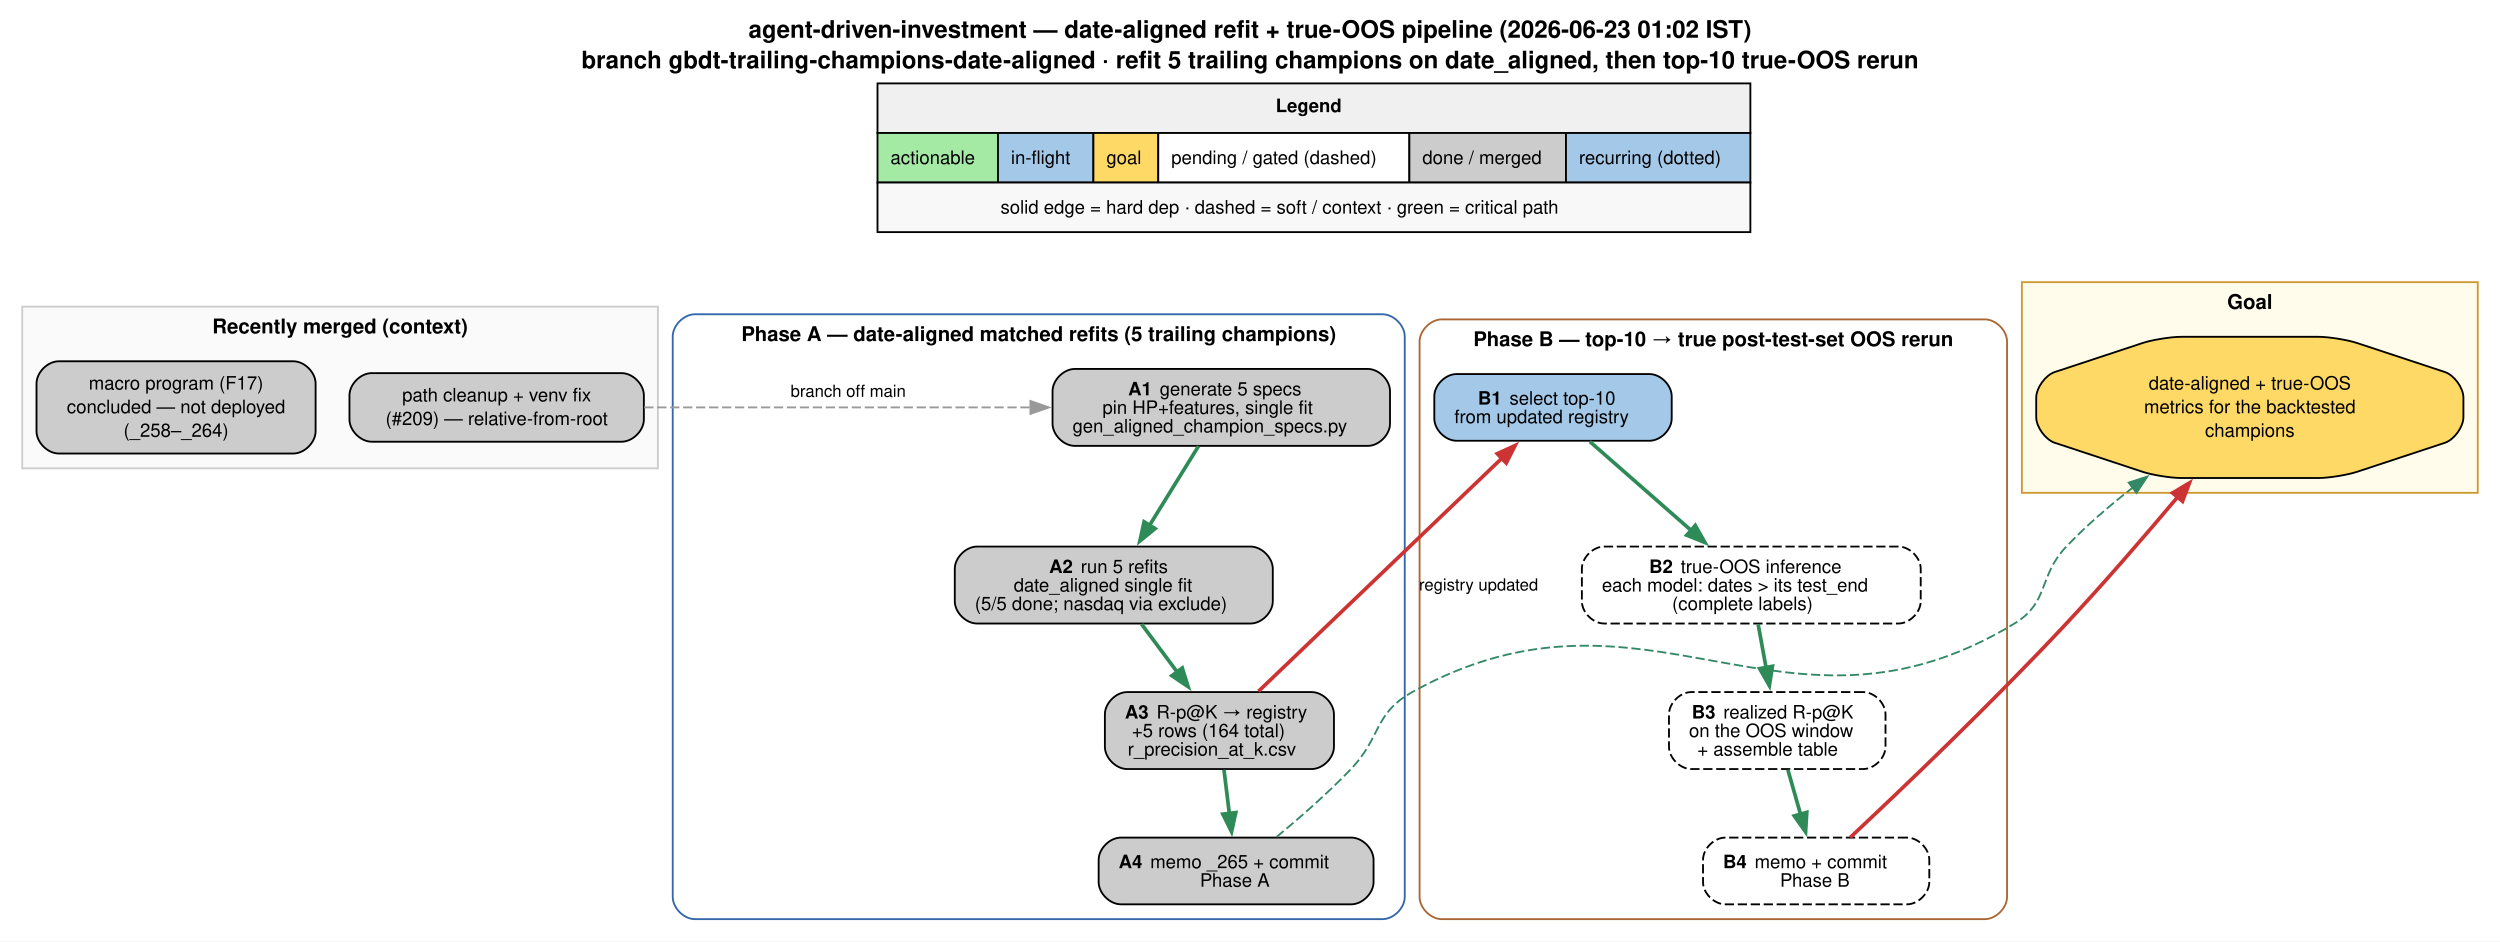
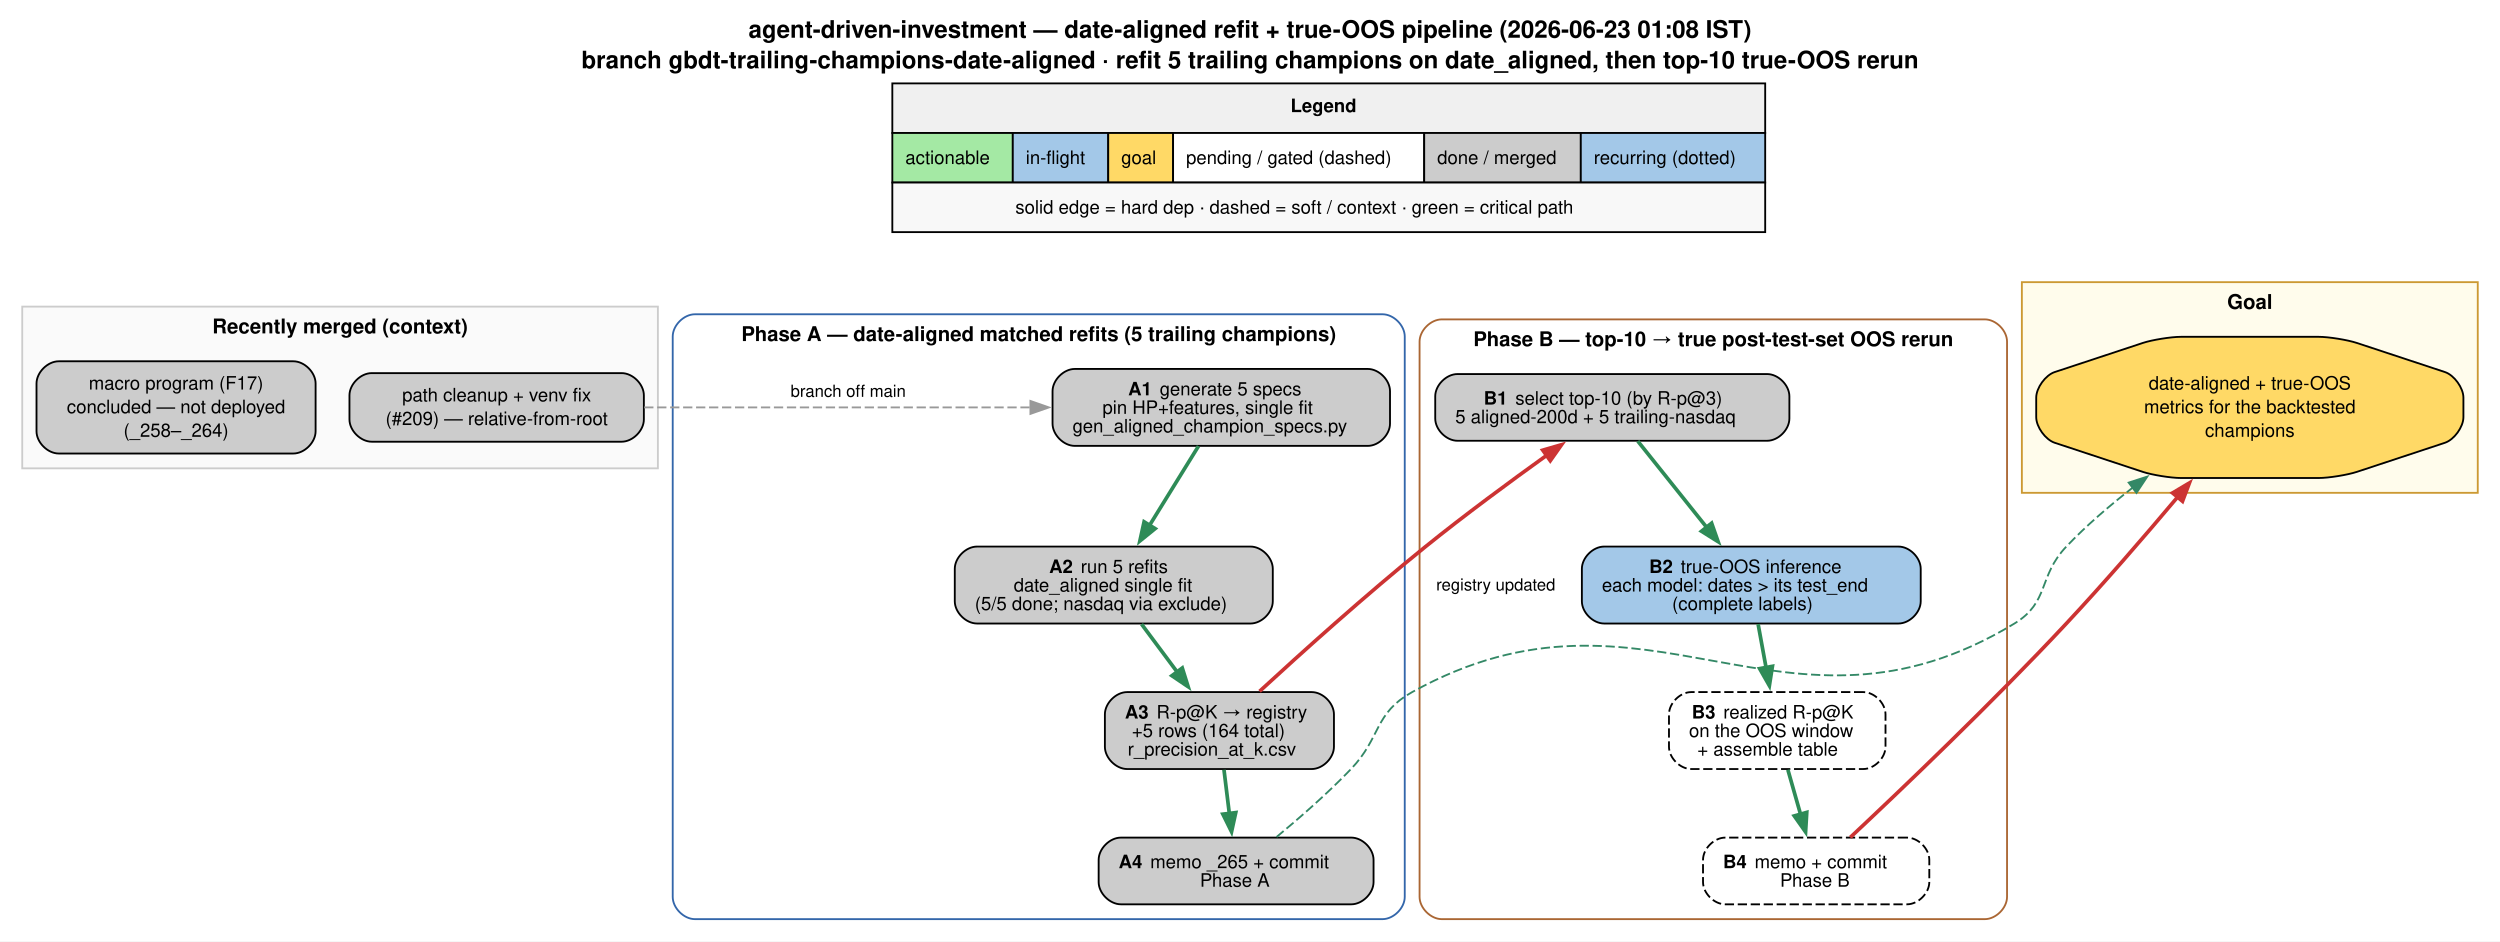
<svg xmlns="http://www.w3.org/2000/svg" width="1349pt" height="508pt" viewBox="0.00 0.00 1349.00 508.00">
  <g id="graph0" class="graph" transform="scale(1 1) rotate(0) translate(4 503.97)">
    <polygon fill="white" stroke="none" points="-4,4 -4,-503.97 1345,-503.97 1345,4 -4,4" />
-     <text xml:space="preserve" text-anchor="middle" x="670.5" y="-483.62" font-family="Helvetica,sans-Serif" font-weight="bold" font-size="13.00">agent-driven-investment — date-aligned refit + true-OOS pipeline (2026-06-23 01:02 IST)</text>
+     <text xml:space="preserve" text-anchor="middle" x="670.5" y="-483.62" font-family="Helvetica,sans-Serif" font-weight="bold" font-size="13.00">agent-driven-investment — date-aligned refit + true-OOS pipeline (2026-06-23 01:08 IST)</text>
    <text xml:space="preserve" text-anchor="middle" x="670.5" y="-467.12" font-family="Helvetica,sans-Serif" font-weight="bold" font-size="13.00">branch gbdt-trailing-champions-date-aligned · refit 5 trailing champions on date_aligned, then top-10 true-OOS rerun</text>
    <g id="clust2" class="cluster">
      <polygon fill="#fafafa" stroke="#cccccc" points="8,-251.25 8,-338.52 351,-338.52 351,-251.25 8,-251.25" />
      <text xml:space="preserve" text-anchor="middle" x="179.5" y="-324.07" font-family="Helvetica,sans-Serif" font-weight="bold" font-size="11.00">Recently merged (context)</text>
    </g>
    <g id="clust3" class="cluster">
      <path fill="white" stroke="#3366aa" d="M371,-8C371,-8 742,-8 742,-8 748,-8 754,-14 754,-20 754,-20 754,-322.39 754,-322.39 754,-328.39 748,-334.39 742,-334.39 742,-334.39 371,-334.39 371,-334.39 365,-334.39 359,-328.39 359,-322.39 359,-322.39 359,-20 359,-20 359,-14 365,-8 371,-8" />
      <text xml:space="preserve" text-anchor="middle" x="556.5" y="-319.94" font-family="Helvetica,sans-Serif" font-weight="bold" font-size="11.00">Phase A — date-aligned matched refits (5 trailing champions)</text>
    </g>
    <g id="clust4" class="cluster">
      <path fill="white" stroke="#aa6633" d="M774,-8C774,-8 1067,-8 1067,-8 1073,-8 1079,-14 1079,-20 1079,-20 1079,-319.63 1079,-319.63 1079,-325.63 1073,-331.63 1067,-331.63 1067,-331.63 774,-331.63 774,-331.63 768,-331.63 762,-325.63 762,-319.63 762,-319.63 762,-20 762,-20 762,-14 768,-8 774,-8" />
      <text xml:space="preserve" text-anchor="middle" x="920.5" y="-317.18" font-family="Helvetica,sans-Serif" font-weight="bold" font-size="11.00">Phase B — top-10 → true post-test-set OOS rerun</text>
    </g>
    <g id="clust5" class="cluster">
      <polygon fill="#fffcec" stroke="#cc9933" points="1087,-238.04 1087,-351.72 1333,-351.72 1333,-238.04 1087,-238.04" />
      <text xml:space="preserve" text-anchor="middle" x="1210" y="-337.27" font-family="Helvetica,sans-Serif" font-weight="bold" font-size="11.00">Goal</text>
    </g>
    <g id="node1" class="node">
-       <path fill="lightgrey" stroke="none" d="M928.5,-458.97C928.5,-458.97 481.5,-458.97 481.5,-458.97 475.5,-458.97 469.5,-452.97 469.5,-446.97 469.5,-446.97 469.5,-390.72 469.5,-390.72 469.5,-384.72 475.5,-378.72 481.5,-378.72 481.5,-378.72 928.5,-378.72 928.5,-378.72 934.5,-378.72 940.5,-384.72 940.5,-390.72 940.5,-390.72 940.5,-446.97 940.5,-446.97 940.5,-452.97 934.5,-458.97 928.5,-458.97" />
-       <polygon fill="#f0f0f0" stroke="none" points="469.5,-432.22 469.5,-458.97 940.5,-458.97 940.5,-432.22 469.5,-432.22" />
-       <polygon fill="none" stroke="black" points="469.5,-432.22 469.5,-458.97 940.5,-458.97 940.5,-432.22 469.5,-432.22" />
-       <text xml:space="preserve" text-anchor="start" x="684.38" y="-443.47" font-family="Helvetica,sans-Serif" font-weight="bold" font-size="10.00">Legend</text>
-       <polygon fill="#a4e9a4" stroke="none" points="469.5,-405.47 469.5,-432.22 534.5,-432.22 534.5,-405.47 469.5,-405.47" />
-       <polygon fill="none" stroke="black" points="469.5,-405.47 469.5,-432.22 534.5,-432.22 534.5,-405.47 469.5,-405.47" />
-       <text xml:space="preserve" text-anchor="start" x="476.5" y="-415.47" font-family="Helvetica,sans-Serif" font-size="10.00">actionable</text>
-       <polygon fill="#a3c8e8" stroke="none" points="534.5,-405.47 534.5,-432.22 586,-432.22 586,-405.47 534.5,-405.47" />
-       <polygon fill="none" stroke="black" points="534.5,-405.47 534.5,-432.22 586,-432.22 586,-405.47 534.5,-405.47" />
-       <text xml:space="preserve" text-anchor="start" x="541.5" y="-415.47" font-family="Helvetica,sans-Serif" font-size="10.00">in-flight</text>
-       <polygon fill="#ffd966" stroke="none" points="586,-405.47 586,-432.22 621,-432.22 621,-405.47 586,-405.47" />
-       <polygon fill="none" stroke="black" points="586,-405.47 586,-432.22 621,-432.22 621,-405.47 586,-405.47" />
-       <text xml:space="preserve" text-anchor="start" x="593" y="-415.47" font-family="Helvetica,sans-Serif" font-size="10.00">goal</text>
-       <polygon fill="#ffffff" stroke="none" points="621,-405.47 621,-432.22 756.5,-432.22 756.5,-405.47 621,-405.47" />
-       <polygon fill="none" stroke="black" points="621,-405.47 621,-432.22 756.5,-432.22 756.5,-405.47 621,-405.47" />
-       <text xml:space="preserve" text-anchor="start" x="628" y="-415.47" font-family="Helvetica,sans-Serif" font-size="10.00">pending / gated (dashed)</text>
-       <polygon fill="#cccccc" stroke="none" points="756.5,-405.47 756.5,-432.22 841,-432.22 841,-405.47 756.5,-405.47" />
-       <polygon fill="none" stroke="black" points="756.5,-405.47 756.5,-432.22 841,-432.22 841,-405.47 756.5,-405.47" />
-       <text xml:space="preserve" text-anchor="start" x="763.5" y="-415.47" font-family="Helvetica,sans-Serif" font-size="10.00">done / merged</text>
-       <polygon fill="#a3c8e8" stroke="none" points="841,-405.47 841,-432.22 940.5,-432.22 940.5,-405.47 841,-405.47" />
-       <polygon fill="none" stroke="black" points="841,-405.47 841,-432.22 940.5,-432.22 940.5,-405.47 841,-405.47" />
-       <text xml:space="preserve" text-anchor="start" x="848" y="-415.47" font-family="Helvetica,sans-Serif" font-size="10.00">recurring (dotted)</text>
-       <polygon fill="#f8f8f8" stroke="none" points="469.5,-378.72 469.5,-405.47 940.5,-405.47 940.5,-378.72 469.5,-378.72" />
-       <polygon fill="none" stroke="black" points="469.5,-378.72 469.5,-405.47 940.5,-405.47 940.5,-378.72 469.5,-378.72" />
-       <text xml:space="preserve" text-anchor="start" x="535.88" y="-388.72" font-family="Helvetica,sans-Serif" font-size="10.00">solid edge = hard dep · dashed = soft / context · green = critical path</text>
+       <path fill="lightgrey" stroke="none" d="M936.5,-458.97C936.5,-458.97 489.5,-458.97 489.5,-458.97 483.5,-458.97 477.5,-452.97 477.5,-446.97 477.5,-446.97 477.5,-390.72 477.5,-390.72 477.5,-384.72 483.5,-378.72 489.5,-378.72 489.5,-378.72 936.5,-378.72 936.5,-378.72 942.5,-378.72 948.5,-384.72 948.5,-390.72 948.5,-390.72 948.5,-446.97 948.5,-446.97 948.5,-452.97 942.5,-458.97 936.5,-458.97" />
+       <polygon fill="#f0f0f0" stroke="none" points="477.5,-432.22 477.5,-458.97 948.5,-458.97 948.5,-432.22 477.5,-432.22" />
+       <polygon fill="none" stroke="black" points="477.5,-432.22 477.5,-458.97 948.5,-458.97 948.5,-432.22 477.5,-432.22" />
+       <text xml:space="preserve" text-anchor="start" x="692.38" y="-443.47" font-family="Helvetica,sans-Serif" font-weight="bold" font-size="10.00">Legend</text>
+       <polygon fill="#a4e9a4" stroke="none" points="477.5,-405.47 477.5,-432.22 542.5,-432.22 542.5,-405.47 477.5,-405.47" />
+       <polygon fill="none" stroke="black" points="477.5,-405.47 477.5,-432.22 542.5,-432.22 542.5,-405.47 477.5,-405.47" />
+       <text xml:space="preserve" text-anchor="start" x="484.5" y="-415.47" font-family="Helvetica,sans-Serif" font-size="10.00">actionable</text>
+       <polygon fill="#a3c8e8" stroke="none" points="542.5,-405.47 542.5,-432.22 594,-432.22 594,-405.47 542.5,-405.47" />
+       <polygon fill="none" stroke="black" points="542.5,-405.47 542.5,-432.22 594,-432.22 594,-405.47 542.5,-405.47" />
+       <text xml:space="preserve" text-anchor="start" x="549.5" y="-415.47" font-family="Helvetica,sans-Serif" font-size="10.00">in-flight</text>
+       <polygon fill="#ffd966" stroke="none" points="594,-405.47 594,-432.22 629,-432.22 629,-405.47 594,-405.47" />
+       <polygon fill="none" stroke="black" points="594,-405.47 594,-432.22 629,-432.22 629,-405.47 594,-405.47" />
+       <text xml:space="preserve" text-anchor="start" x="601" y="-415.47" font-family="Helvetica,sans-Serif" font-size="10.00">goal</text>
+       <polygon fill="#ffffff" stroke="none" points="629,-405.47 629,-432.22 764.5,-432.22 764.5,-405.47 629,-405.47" />
+       <polygon fill="none" stroke="black" points="629,-405.47 629,-432.22 764.5,-432.22 764.5,-405.47 629,-405.47" />
+       <text xml:space="preserve" text-anchor="start" x="636" y="-415.47" font-family="Helvetica,sans-Serif" font-size="10.00">pending / gated (dashed)</text>
+       <polygon fill="#cccccc" stroke="none" points="764.5,-405.47 764.5,-432.22 849,-432.22 849,-405.47 764.5,-405.47" />
+       <polygon fill="none" stroke="black" points="764.5,-405.47 764.5,-432.22 849,-432.22 849,-405.47 764.5,-405.47" />
+       <text xml:space="preserve" text-anchor="start" x="771.5" y="-415.47" font-family="Helvetica,sans-Serif" font-size="10.00">done / merged</text>
+       <polygon fill="#a3c8e8" stroke="none" points="849,-405.47 849,-432.22 948.5,-432.22 948.5,-405.47 849,-405.47" />
+       <polygon fill="none" stroke="black" points="849,-405.47 849,-432.22 948.5,-432.22 948.5,-405.47 849,-405.47" />
+       <text xml:space="preserve" text-anchor="start" x="856" y="-415.47" font-family="Helvetica,sans-Serif" font-size="10.00">recurring (dotted)</text>
+       <polygon fill="#f8f8f8" stroke="none" points="477.5,-378.72 477.5,-405.47 948.5,-405.47 948.5,-378.72 477.5,-378.72" />
+       <polygon fill="none" stroke="black" points="477.5,-378.72 477.5,-405.47 948.5,-405.47 948.5,-378.72 477.5,-378.72" />
+       <text xml:space="preserve" text-anchor="start" x="543.88" y="-388.72" font-family="Helvetica,sans-Serif" font-size="10.00">solid edge = hard dep · dashed = soft / context · green = critical path</text>
    </g>
    <g id="node2" class="node">
      <path fill="#cccccc" stroke="black" d="M154.3,-309.02C154.3,-309.02 27.7,-309.02 27.7,-309.02 21.7,-309.02 15.7,-303.02 15.7,-297.02 15.7,-297.02 15.7,-271.25 15.7,-271.25 15.7,-265.25 21.7,-259.25 27.7,-259.25 27.7,-259.25 154.3,-259.25 154.3,-259.25 160.3,-259.25 166.3,-265.25 166.3,-271.25 166.3,-271.25 166.3,-297.02 166.3,-297.02 166.3,-303.02 160.3,-309.02 154.3,-309.02" />
      <text xml:space="preserve" text-anchor="middle" x="91" y="-293.76" font-family="Helvetica,sans-Serif" font-size="10.00">macro program (F17)</text>
      <text xml:space="preserve" text-anchor="middle" x="91" y="-281.01" font-family="Helvetica,sans-Serif" font-size="10.00">concluded — not deployed</text>
      <text xml:space="preserve" text-anchor="middle" x="91" y="-268.26" font-family="Helvetica,sans-Serif" font-size="10.00">(_258–_264)</text>
    </g>
    <g id="node4" class="node">
      <path fill="#cccccc" stroke="black" d="M734.05,-304.89C734.05,-304.89 575.95,-304.89 575.95,-304.89 569.95,-304.89 563.95,-298.89 563.95,-292.89 563.95,-292.89 563.95,-275.37 563.95,-275.37 563.95,-269.37 569.95,-263.37 575.95,-263.37 575.95,-263.37 734.05,-263.37 734.05,-263.37 740.05,-263.37 746.05,-269.37 746.05,-275.37 746.05,-275.37 746.05,-292.89 746.05,-292.89 746.05,-298.89 740.05,-304.89 734.05,-304.89" />
      <text xml:space="preserve" text-anchor="start" x="604.75" y="-290.63" font-family="Helvetica,sans-Serif" font-weight="bold" font-size="10.00">A1</text>
      <text xml:space="preserve" text-anchor="start" x="619" y="-290.63" font-family="Helvetica,sans-Serif" font-size="10.00"> generate 5 specs</text>
      <text xml:space="preserve" text-anchor="start" x="590.88" y="-280.63" font-family="Helvetica,sans-Serif" font-size="10.00">pin HP+features, single fit</text>
      <text xml:space="preserve" text-anchor="start" x="574.75" y="-270.63" font-family="Helvetica,sans-Serif" font-size="10.00">gen_aligned_champion_specs.py</text>
    </g>
    <g id="node8" class="node">
-       <path fill="#a3c8e8" stroke="black" d="M886.05,-302.13C886.05,-302.13 781.95,-302.13 781.95,-302.13 775.95,-302.13 769.95,-296.13 769.95,-290.13 769.95,-290.13 769.95,-278.13 769.95,-278.13 769.95,-272.13 775.95,-266.13 781.95,-266.13 781.95,-266.13 886.05,-266.13 886.05,-266.13 892.05,-266.13 898.05,-272.13 898.05,-278.13 898.05,-278.13 898.05,-290.13 898.05,-290.13 898.05,-296.13 892.05,-302.13 886.05,-302.13" />
-       <text xml:space="preserve" text-anchor="start" x="793.5" y="-285.63" font-family="Helvetica,sans-Serif" font-weight="bold" font-size="10.00">B1</text>
-       <text xml:space="preserve" text-anchor="start" x="807.75" y="-285.63" font-family="Helvetica,sans-Serif" font-size="10.00"> select top-10</text>
-       <text xml:space="preserve" text-anchor="start" x="780.75" y="-275.63" font-family="Helvetica,sans-Serif" font-size="10.00">from updated registry</text>
+       <path fill="#cccccc" stroke="black" d="M949.55,-302.13C949.55,-302.13 782.45,-302.13 782.45,-302.13 776.45,-302.13 770.45,-296.13 770.45,-290.13 770.45,-290.13 770.45,-278.13 770.45,-278.13 770.45,-272.13 776.45,-266.13 782.45,-266.13 782.45,-266.13 949.55,-266.13 949.55,-266.13 955.55,-266.13 961.55,-272.13 961.55,-278.13 961.55,-278.13 961.55,-290.13 961.55,-290.13 961.55,-296.13 955.55,-302.13 949.55,-302.13" />
+       <text xml:space="preserve" text-anchor="start" x="796.62" y="-285.63" font-family="Helvetica,sans-Serif" font-weight="bold" font-size="10.00">B1</text>
+       <text xml:space="preserve" text-anchor="start" x="810.88" y="-285.63" font-family="Helvetica,sans-Serif" font-size="10.00"> select top-10 (by R-p@3)</text>
+       <text xml:space="preserve" text-anchor="start" x="781.25" y="-275.63" font-family="Helvetica,sans-Serif" font-size="10.00">5 aligned-200d + 5 trailing-nasdaq</text>
    </g>
    <g id="node12" class="node">
      <path fill="#ffd966" stroke="black" d="M1325.26,-278.87C1325.26,-278.87 1325.26,-289.39 1325.26,-289.39 1325.26,-294.65 1320.27,-301.56 1315.28,-303.21 1315.28,-303.21 1267.73,-318.92 1267.73,-318.92 1262.74,-320.57 1252.48,-322.22 1247.23,-322.22 1247.23,-322.22 1172.77,-322.22 1172.77,-322.22 1167.52,-322.22 1157.26,-320.57 1152.27,-318.92 1152.27,-318.92 1104.72,-303.21 1104.72,-303.21 1099.73,-301.56 1094.74,-294.65 1094.74,-289.39 1094.74,-289.39 1094.74,-278.87 1094.74,-278.87 1094.74,-273.61 1099.73,-266.7 1104.72,-265.05 1104.72,-265.05 1152.27,-249.34 1152.27,-249.34 1157.26,-247.69 1167.52,-246.04 1172.77,-246.04 1172.77,-246.04 1247.23,-246.04 1247.23,-246.04 1252.48,-246.04 1262.74,-247.69 1267.73,-249.34 1267.73,-249.34 1315.28,-265.05 1315.28,-265.05 1320.27,-266.7 1325.26,-273.61 1325.26,-278.87" />
      <text xml:space="preserve" text-anchor="middle" x="1210" y="-293.76" font-family="Helvetica,sans-Serif" font-size="10.00">date-aligned + true-OOS</text>
      <text xml:space="preserve" text-anchor="middle" x="1210" y="-281.01" font-family="Helvetica,sans-Serif" font-size="10.00">metrics for the backtested</text>
      <text xml:space="preserve" text-anchor="middle" x="1210" y="-268.26" font-family="Helvetica,sans-Serif" font-size="10.00">champions</text>
    </g>
    <g id="node3" class="node">
      <path fill="#cccccc" stroke="black" d="M331.43,-302.64C331.43,-302.64 196.57,-302.64 196.57,-302.64 190.57,-302.64 184.57,-296.64 184.57,-290.64 184.57,-290.64 184.57,-277.62 184.57,-277.62 184.57,-271.62 190.57,-265.62 196.57,-265.62 196.57,-265.62 331.43,-265.62 331.43,-265.62 337.43,-265.62 343.43,-271.62 343.43,-277.62 343.43,-277.62 343.43,-290.64 343.43,-290.64 343.43,-296.64 337.43,-302.64 331.43,-302.64" />
      <text xml:space="preserve" text-anchor="middle" x="264" y="-287.38" font-family="Helvetica,sans-Serif" font-size="10.00">path cleanup + venv fix</text>
      <text xml:space="preserve" text-anchor="middle" x="264" y="-274.63" font-family="Helvetica,sans-Serif" font-size="10.00">(#209) — relative-from-root</text>
    </g>
    <g id="edge5" class="edge">
      <path fill="none" stroke="#999999" stroke-dasharray="5,2" d="M343.6,-284.13C403.86,-284.13 487.12,-284.13 552.38,-284.13" />
      <polygon fill="#999999" stroke="#999999" points="552.01,-287.63 562.01,-284.13 552.01,-280.63 552.01,-287.63" />
      <text xml:space="preserve" text-anchor="middle" x="453.69" y="-289.83" font-family="Helvetica,sans-Serif" font-size="9.00">branch off main</text>
    </g>
    <g id="node5" class="node">
      <path fill="#cccccc" stroke="black" d="M670.8,-209.04C670.8,-209.04 523.2,-209.04 523.2,-209.04 517.2,-209.04 511.2,-203.04 511.2,-197.04 511.2,-197.04 511.2,-179.52 511.2,-179.52 511.2,-173.52 517.2,-167.52 523.2,-167.52 523.2,-167.52 670.8,-167.52 670.8,-167.52 676.8,-167.52 682.8,-173.52 682.8,-179.52 682.8,-179.52 682.8,-197.04 682.8,-197.04 682.8,-203.04 676.8,-209.04 670.8,-209.04" />
      <text xml:space="preserve" text-anchor="start" x="562.12" y="-194.78" font-family="Helvetica,sans-Serif" font-weight="bold" font-size="10.00">A2</text>
      <text xml:space="preserve" text-anchor="start" x="576.38" y="-194.78" font-family="Helvetica,sans-Serif" font-size="10.00"> run 5 refits</text>
      <text xml:space="preserve" text-anchor="start" x="543" y="-184.78" font-family="Helvetica,sans-Serif" font-size="10.00">date_aligned single fit</text>
      <text xml:space="preserve" text-anchor="start" x="522" y="-174.78" font-family="Helvetica,sans-Serif" font-size="10.00">(5/5 done; nasdaq via exclude)</text>
    </g>
    <g id="edge6" class="edge">
      <path fill="none" stroke="#2e8b57" stroke-width="2" d="M642.7,-263.23C634.99,-250.75 624.88,-234.39 616.13,-220.24" />
      <polygon fill="#2e8b57" stroke="#2e8b57" stroke-width="2" points="619.31,-218.72 611.07,-212.05 613.35,-222.4 619.31,-218.72" />
    </g>
    <g id="node6" class="node">
      <path fill="#cccccc" stroke="black" d="M703.8,-130.52C703.8,-130.52 604.2,-130.52 604.2,-130.52 598.2,-130.52 592.2,-124.52 592.2,-118.52 592.2,-118.52 592.2,-101 592.2,-101 592.2,-95 598.2,-89 604.2,-89 604.2,-89 703.8,-89 703.8,-89 709.8,-89 715.8,-95 715.8,-101 715.8,-101 715.8,-118.52 715.8,-118.52 715.8,-124.52 709.8,-130.52 703.8,-130.52" />
      <text xml:space="preserve" text-anchor="start" x="603" y="-116.26" font-family="Helvetica,sans-Serif" font-weight="bold" font-size="10.00">A3</text>
      <text xml:space="preserve" text-anchor="start" x="617.25" y="-116.26" font-family="Helvetica,sans-Serif" font-size="10.00"> R-p@K → registry</text>
      <text xml:space="preserve" text-anchor="start" x="606.75" y="-106.26" font-family="Helvetica,sans-Serif" font-size="10.00">+5 rows (164 total)</text>
      <text xml:space="preserve" text-anchor="start" x="604.5" y="-96.26" font-family="Helvetica,sans-Serif" font-size="10.00">r_precision_at_k.csv</text>
    </g>
    <g id="edge7" class="edge">
      <path fill="none" stroke="#2e8b57" stroke-width="2" d="M611.98,-167.18C617.89,-159.24 624.8,-149.95 631.3,-141.23" />
      <polygon fill="#2e8b57" stroke="#2e8b57" stroke-width="2" points="633.95,-143.53 637.12,-133.42 628.34,-139.35 633.95,-143.53" />
    </g>
    <g id="node7" class="node">
      <path fill="#cccccc" stroke="black" d="M725.17,-52C725.17,-52 600.83,-52 600.83,-52 594.83,-52 588.83,-46 588.83,-40 588.83,-40 588.83,-28 588.83,-28 588.83,-22 594.83,-16 600.83,-16 600.83,-16 725.17,-16 725.17,-16 731.17,-16 737.17,-22 737.17,-28 737.17,-28 737.17,-40 737.17,-40 737.17,-46 731.17,-52 725.17,-52" />
      <text xml:space="preserve" text-anchor="start" x="599.62" y="-35.5" font-family="Helvetica,sans-Serif" font-weight="bold" font-size="10.00">A4</text>
      <text xml:space="preserve" text-anchor="start" x="613.88" y="-35.5" font-family="Helvetica,sans-Serif" font-size="10.00"> memo _265 + commit</text>
      <text xml:space="preserve" text-anchor="start" x="643.5" y="-25.5" font-family="Helvetica,sans-Serif" font-size="10.00">Phase A</text>
    </g>
    <g id="edge8" class="edge">
      <path fill="none" stroke="#2e8b57" stroke-width="2" d="M656.46,-88.6C657.35,-81.28 658.38,-72.84 659.36,-64.86" />
      <polygon fill="#2e8b57" stroke="#2e8b57" stroke-width="2" points="662.81,-65.49 660.54,-55.14 655.86,-64.64 662.81,-65.49" />
    </g>
    <g id="edge9" class="edge">
-       <path fill="none" stroke="#cc3333" stroke-width="2" d="M675.06,-130.93C707.74,-162.23 770.66,-222.47 806.76,-257.04" />
-       <polygon fill="#cc3333" stroke="#cc3333" stroke-width="2" points="803.92,-259.17 813.56,-263.56 808.76,-254.12 803.92,-259.17" />
-       <text xml:space="preserve" text-anchor="middle" x="793.84" y="-185.35" font-family="Helvetica,sans-Serif" font-size="9.00">registry updated</text>
+       <path fill="none" stroke="#cc3333" stroke-width="2" d="M675.66,-130.93C697.72,-151.23 733.16,-183.15 765.25,-209.04 786.4,-226.1 810.94,-244.18 830.51,-258.22" />
+       <polygon fill="#cc3333" stroke="#cc3333" stroke-width="2" points="828.47,-261.06 838.64,-264.01 832.53,-255.36 828.47,-261.06" />
+       <text xml:space="preserve" text-anchor="middle" x="803.12" y="-185.35" font-family="Helvetica,sans-Serif" font-size="9.00">registry updated</text>
    </g>
    <g id="edge13" class="edge">
      <path fill="none" stroke="#338866" stroke-dasharray="5,2" d="M684.82,-52.33C697.12,-62.5 712.47,-75.9 725,-89 741.29,-106.04 737.39,-119.09 758,-130.52 885.14,-201.02 958.72,-92.1 1083,-167.52 1102.03,-179.07 1095.65,-192.92 1111,-209.04 1121.72,-220.3 1134.3,-231.12 1146.82,-240.85" />
      <polygon fill="#338866" stroke="#338866" points="1144.62,-243.57 1154.7,-246.81 1148.84,-237.98 1144.62,-243.57" />
    </g>
    <g id="node9" class="node">
-       <path fill="#ffffff" stroke="black" stroke-dasharray="5,2" d="M1020.42,-209.04C1020.42,-209.04 861.58,-209.04 861.58,-209.04 855.58,-209.04 849.58,-203.04 849.58,-197.04 849.58,-197.04 849.58,-179.52 849.58,-179.52 849.58,-173.52 855.58,-167.52 861.58,-167.52 861.58,-167.52 1020.42,-167.52 1020.42,-167.52 1026.42,-167.52 1032.42,-173.52 1032.42,-179.52 1032.42,-179.52 1032.42,-197.04 1032.42,-197.04 1032.42,-203.04 1026.42,-209.04 1020.42,-209.04" />
+       <path fill="#a3c8e8" stroke="black" d="M1020.42,-209.04C1020.42,-209.04 861.58,-209.04 861.58,-209.04 855.58,-209.04 849.58,-203.04 849.58,-197.04 849.58,-197.04 849.58,-179.52 849.58,-179.52 849.58,-173.52 855.58,-167.52 861.58,-167.52 861.58,-167.52 1020.42,-167.52 1020.42,-167.52 1026.42,-167.52 1032.42,-173.52 1032.42,-179.52 1032.42,-179.52 1032.42,-197.04 1032.42,-197.04 1032.42,-203.04 1026.42,-209.04 1020.42,-209.04" />
      <text xml:space="preserve" text-anchor="start" x="885.88" y="-194.78" font-family="Helvetica,sans-Serif" font-weight="bold" font-size="10.00">B2</text>
      <text xml:space="preserve" text-anchor="start" x="900.12" y="-194.78" font-family="Helvetica,sans-Serif" font-size="10.00"> true-OOS inference</text>
      <text xml:space="preserve" text-anchor="start" x="860.38" y="-184.78" font-family="Helvetica,sans-Serif" font-size="10.00">each model: dates &gt; its test_end</text>
      <text xml:space="preserve" text-anchor="start" x="898.25" y="-174.78" font-family="Helvetica,sans-Serif" font-size="10.00">(complete labels)</text>
    </g>
    <g id="edge10" class="edge">
-       <path fill="none" stroke="#2e8b57" stroke-width="2" d="M853.88,-265.7C869.28,-252.19 890.93,-233.2 908.79,-217.53" />
-       <polygon fill="#2e8b57" stroke="#2e8b57" stroke-width="2" points="910.78,-220.44 915.99,-211.22 906.16,-215.18 910.78,-220.44" />
+       <path fill="none" stroke="#2e8b57" stroke-width="2" d="M879.76,-265.92C890.13,-252.93 904.63,-234.79 916.91,-219.42" />
+       <polygon fill="#2e8b57" stroke="#2e8b57" stroke-width="2" points="919.59,-221.68 923.1,-211.68 914.12,-217.31 919.59,-221.68" />
    </g>
    <g id="node10" class="node">
      <path fill="#ffffff" stroke="black" stroke-dasharray="5,2" d="M1001.42,-130.52C1001.42,-130.52 908.58,-130.52 908.58,-130.52 902.58,-130.52 896.58,-124.52 896.58,-118.52 896.58,-118.52 896.58,-101 896.58,-101 896.58,-95 902.58,-89 908.58,-89 908.58,-89 1001.42,-89 1001.42,-89 1007.42,-89 1013.42,-95 1013.42,-101 1013.42,-101 1013.42,-118.52 1013.42,-118.52 1013.42,-124.52 1007.42,-130.52 1001.42,-130.52" />
      <text xml:space="preserve" text-anchor="start" x="908.88" y="-116.26" font-family="Helvetica,sans-Serif" font-weight="bold" font-size="10.00">B3</text>
      <text xml:space="preserve" text-anchor="start" x="923.12" y="-116.26" font-family="Helvetica,sans-Serif" font-size="10.00"> realized R-p@K</text>
      <text xml:space="preserve" text-anchor="start" x="907.38" y="-106.26" font-family="Helvetica,sans-Serif" font-size="10.00">on the OOS window</text>
      <text xml:space="preserve" text-anchor="start" x="911.88" y="-96.26" font-family="Helvetica,sans-Serif" font-size="10.00">+ assemble table</text>
    </g>
    <g id="edge11" class="edge">
      <path fill="none" stroke="#2e8b57" stroke-width="2" d="M944.68,-167.18C946,-159.94 947.53,-151.58 949,-143.54" />
      <polygon fill="#2e8b57" stroke="#2e8b57" stroke-width="2" points="952.4,-144.44 950.75,-133.97 945.51,-143.18 952.4,-144.44" />
    </g>
    <g id="node11" class="node">
      <path fill="#ffffff" stroke="black" stroke-dasharray="5,2" d="M1025.05,-52C1025.05,-52 926.95,-52 926.95,-52 920.95,-52 914.95,-46 914.95,-40 914.95,-40 914.95,-28 914.95,-28 914.95,-22 920.95,-16 926.95,-16 926.95,-16 1025.05,-16 1025.05,-16 1031.05,-16 1037.05,-22 1037.05,-28 1037.05,-28 1037.05,-40 1037.05,-40 1037.05,-46 1031.05,-52 1025.05,-52" />
      <text xml:space="preserve" text-anchor="start" x="925.75" y="-35.5" font-family="Helvetica,sans-Serif" font-weight="bold" font-size="10.00">B4</text>
      <text xml:space="preserve" text-anchor="start" x="940" y="-35.5" font-family="Helvetica,sans-Serif" font-size="10.00"> memo + commit</text>
      <text xml:space="preserve" text-anchor="start" x="956.5" y="-25.5" font-family="Helvetica,sans-Serif" font-size="10.00">Phase B</text>
    </g>
    <g id="edge12" class="edge">
      <path fill="none" stroke="#2e8b57" stroke-width="2" d="M960.74,-88.6C962.85,-81.19 965.28,-72.64 967.58,-64.57" />
      <polygon fill="#2e8b57" stroke="#2e8b57" stroke-width="2" points="970.92,-65.62 970.29,-55.04 964.19,-63.7 970.92,-65.62" />
    </g>
    <g id="edge14" class="edge">
      <path fill="none" stroke="#cc3333" stroke-width="2" d="M994.4,-52.1C1020.86,-76.89 1070.87,-124.56 1111,-167.52 1131.48,-189.44 1153.26,-214.65 1171.17,-235.93" />
      <polygon fill="#cc3333" stroke="#cc3333" stroke-width="2" points="1168.31,-237.97 1177.42,-243.39 1173.68,-233.48 1168.31,-237.97" />
    </g>
  </g>
</svg>
